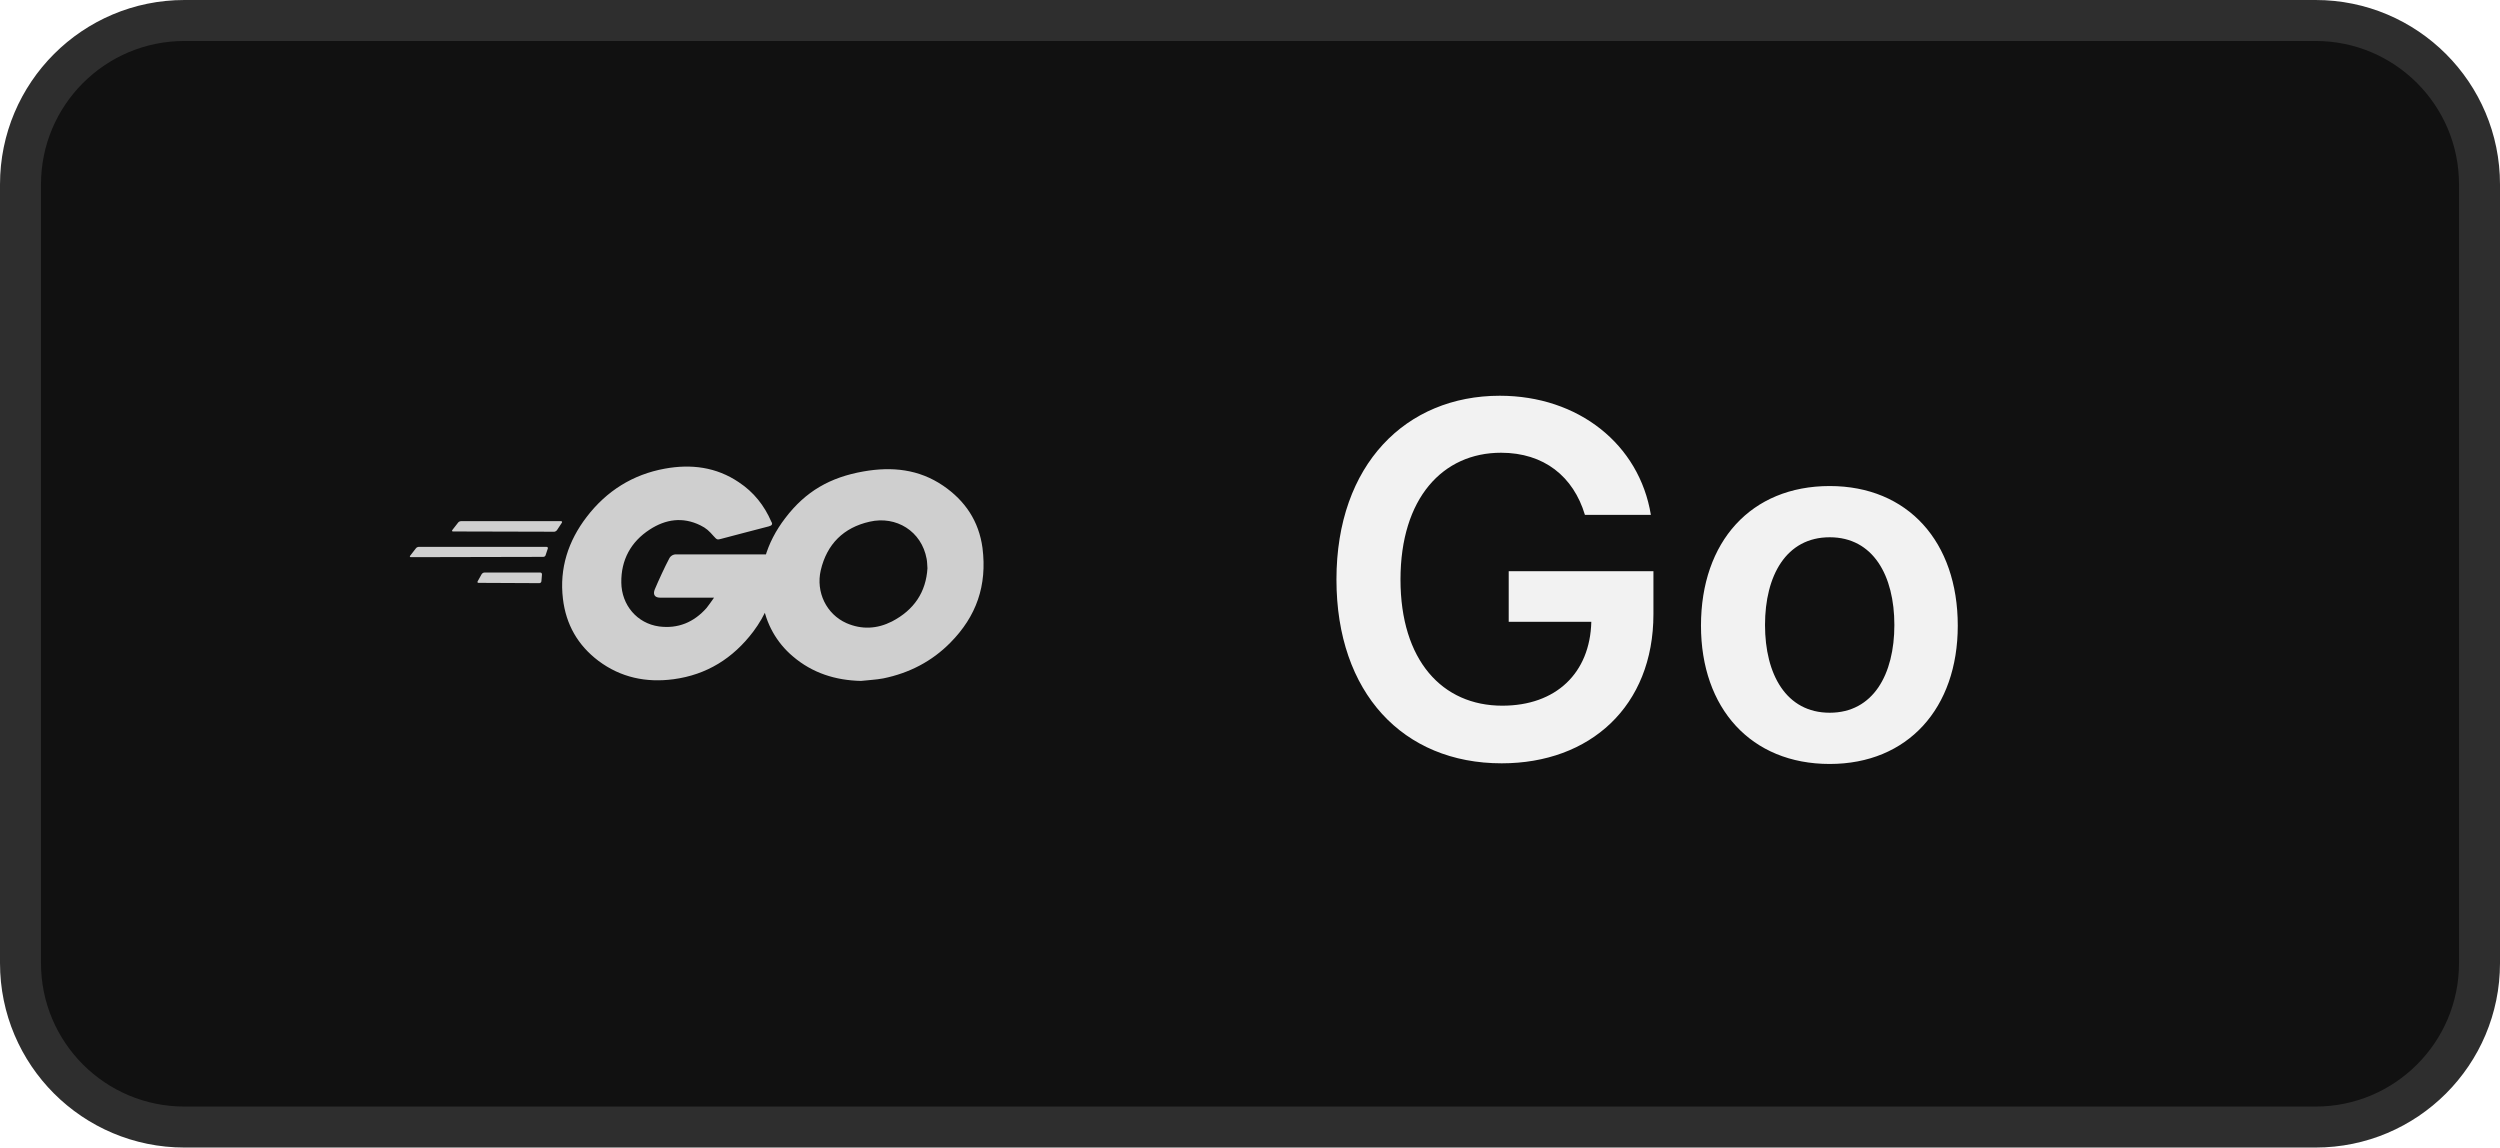
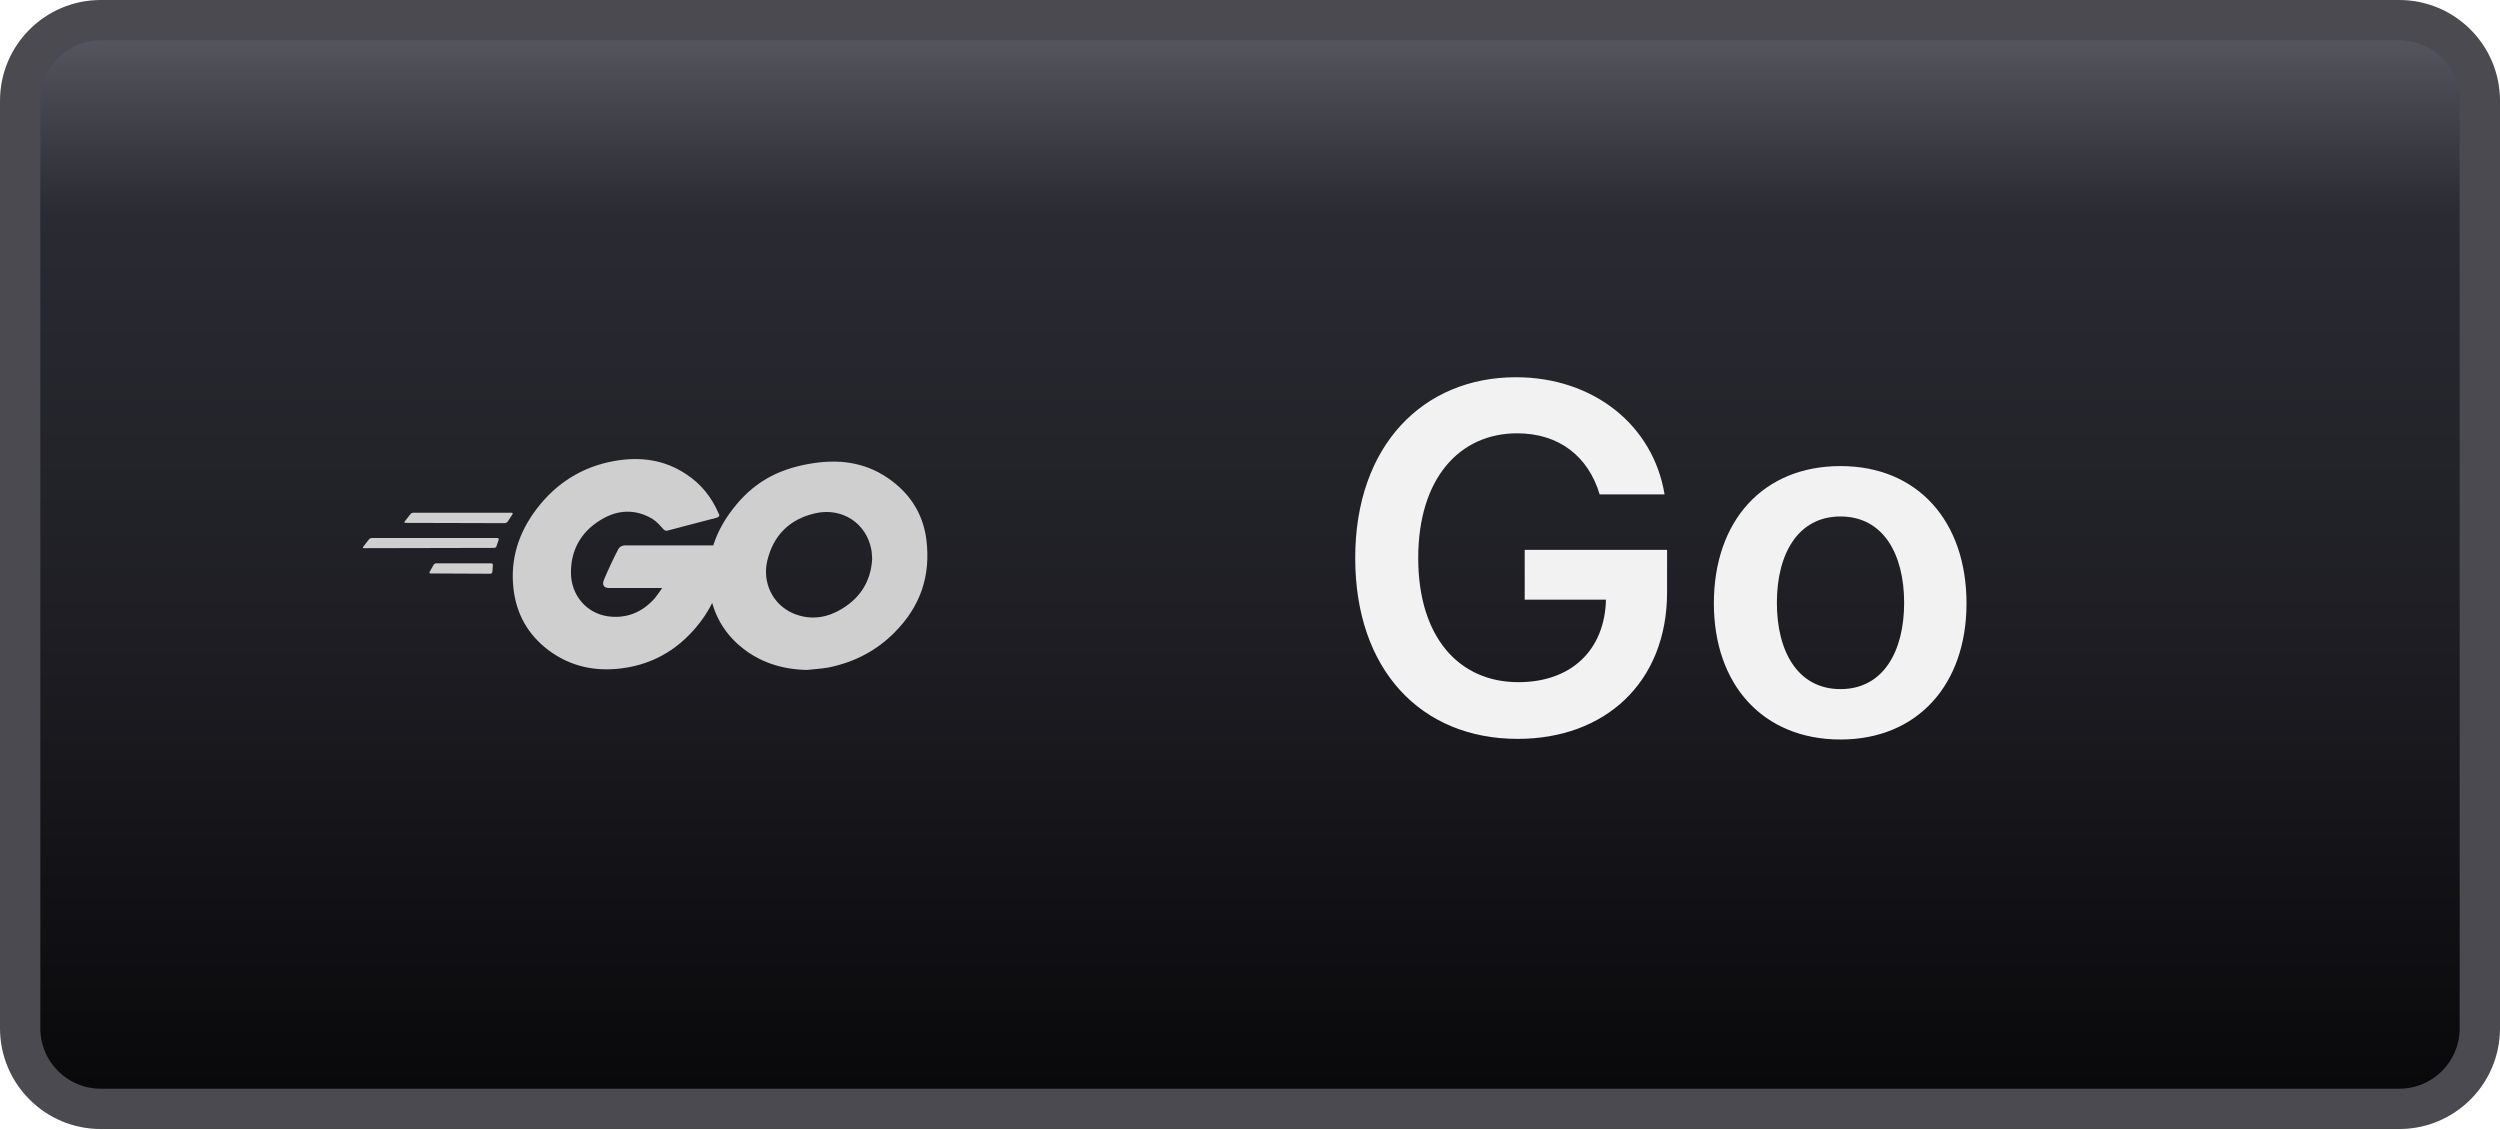
- <svg xmlns="http://www.w3.org/2000/svg" width="61" height="28" viewBox="0 0 61 28" role="img" aria-label="Go">
-   <rect x="0.5" y="0.5" width="60" height="27" rx="4" fill="#111111" stroke="#2e2e2e" />
-   <g transform="translate(10.00 7.00) scale(0.5833)" fill="#cfcfcf">
+ <svg xmlns="http://www.w3.org/2000/svg" width="62" height="28" viewBox="0 0 62 28" role="img" aria-label="Go">
+   <defs>
+     <linearGradient id="pt" x1="0" y1="0" x2="0" y2="1">
+       <stop offset="0" stop-color="#5a5a64" />
+       <stop offset="0.18" stop-color="#2a2a32" />
+       <stop offset="0.55" stop-color="#1e1e24" />
+       <stop offset="1" stop-color="#08080a" />
+     </linearGradient>
+   </defs>
+   <rect x="0.5" y="0.5" width="61" height="27" rx="2" fill="url(#pt)" stroke="#4a4a50" />
+   <g transform="translate(9.00 7.00) scale(0.5833)" fill="#cfcfcf">
    <path d="M1.811 10.231c-.047 0-.058-.023-.035-.059l.246-.315c.023-.035.081-.058.128-.058h4.172c.046 0 .058.035.035.07l-.199.303c-.023.036-.082.07-.117.07zM.047 11.306c-.047 0-.059-.023-.035-.058l.245-.316c.023-.035.082-.058.129-.058h5.328c.047 0 .07.035.058.07l-.093.28c-.012.047-.058.07-.105.07zm2.828 1.075c-.047 0-.059-.035-.035-.07l.163-.292c.023-.035.07-.07.117-.07h2.337c.047 0 .07.035.07.082l-.023.28c0 .047-.047.082-.082.082zm12.129-2.36c-.736.187-1.239.327-1.963.514-.176.046-.187.058-.34-.117-.174-.199-.303-.327-.548-.444-.737-.362-1.45-.257-2.115.175-.795.514-1.204 1.274-1.192 2.22.011.935.654 1.706 1.577 1.835.795.105 1.46-.175 1.987-.77.105-.13.198-.27.315-.434H10.47c-.245 0-.304-.152-.222-.35.152-.362.432-.97.596-1.274a.315.315 0 01.292-.187h4.253c-.023.316-.023.631-.07.947a4.983 4.983 0 01-.958 2.29c-.841 1.11-1.94 1.8-3.33 1.986-1.145.152-2.209-.07-3.143-.77-.865-.655-1.356-1.52-1.484-2.595-.152-1.274.222-2.419.993-3.424.83-1.086 1.928-1.776 3.272-2.02 1.098-.2 2.15-.07 3.096.571.62.41 1.063.97 1.356 1.648.07.105.023.164-.117.2m3.868 6.461c-1.064-.024-2.034-.328-2.852-1.029a3.665 3.665 0 01-1.262-2.255c-.21-1.32.152-2.489.947-3.529.853-1.122 1.881-1.706 3.272-1.95 1.192-.21 2.314-.095 3.33.595.923.63 1.496 1.484 1.648 2.605.198 1.578-.257 2.863-1.344 3.962-.771.783-1.718 1.273-2.805 1.495-.315.06-.63.07-.934.106zm2.78-4.72c-.011-.153-.011-.27-.034-.387-.21-1.157-1.274-1.81-2.384-1.554-1.087.245-1.788.935-2.045 2.033-.21.912.234 1.835 1.075 2.21.643.28 1.285.244 1.905-.07.923-.48 1.425-1.228 1.484-2.233z" />
  </g>
-   <text x="32" y="18.5" font-family="system-ui, -apple-system, Segoe UI, sans-serif" font-size="12" font-weight="600" fill="#f2f2f2">Go</text>
+   <text x="33" y="18.2" font-family="system-ui, -apple-system, Segoe UI, sans-serif" font-size="12" font-weight="600" fill="#f2f2f2">Go</text>
</svg>
